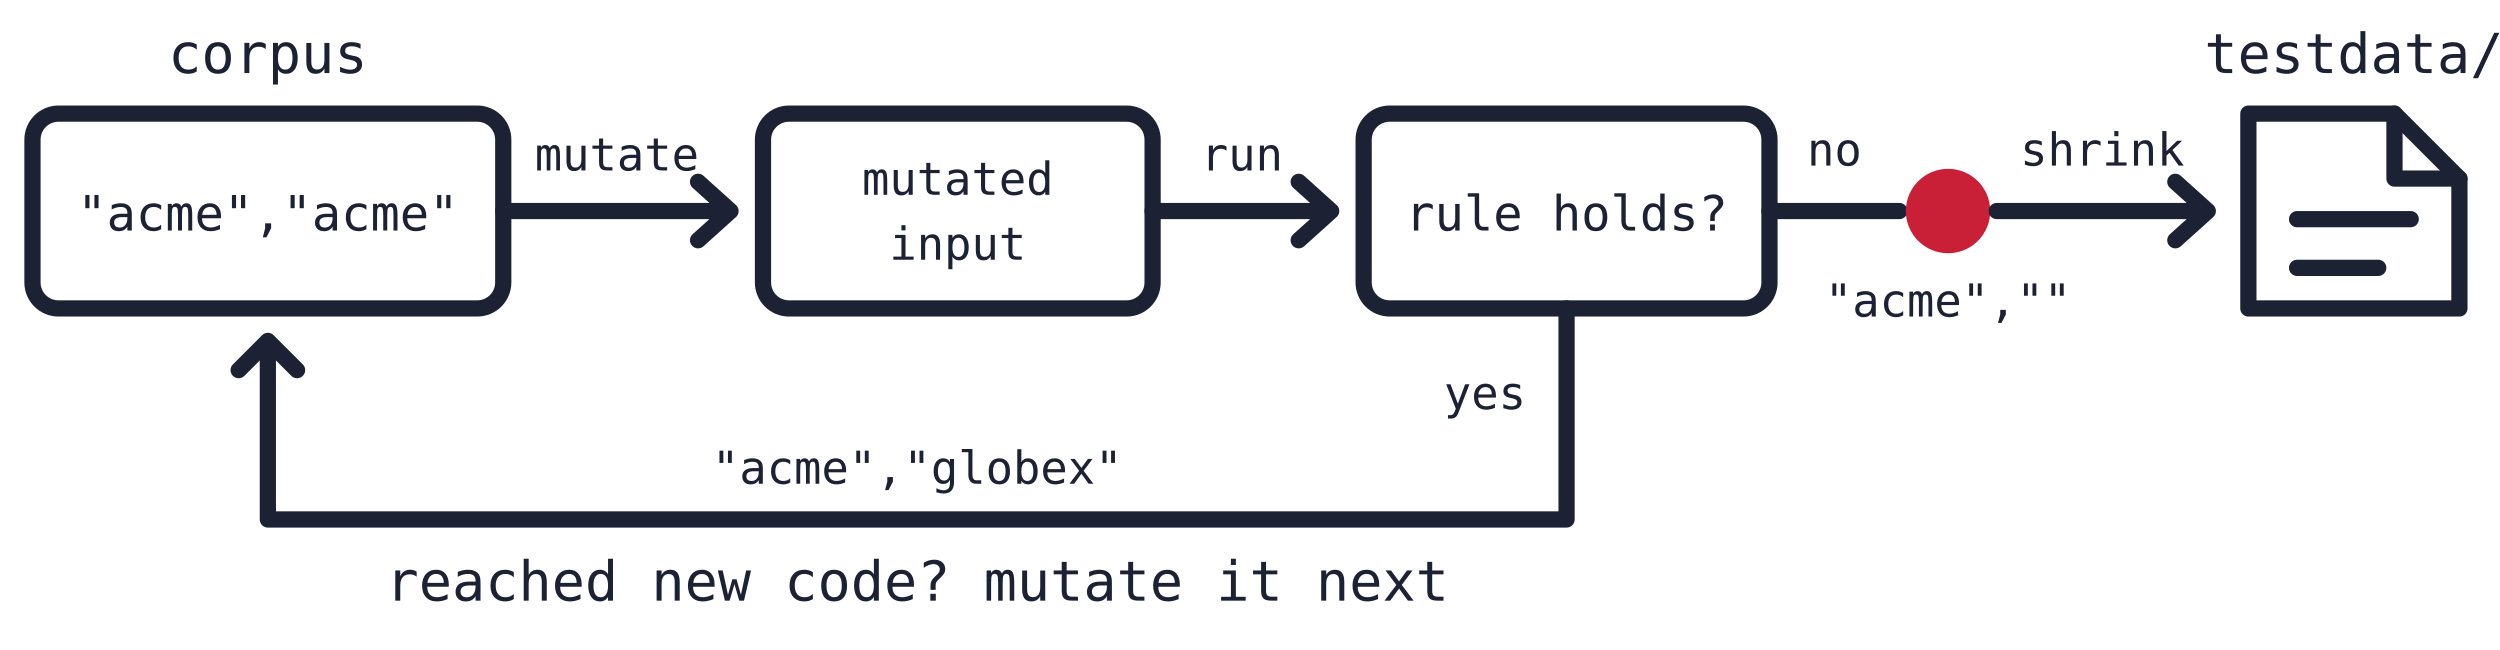
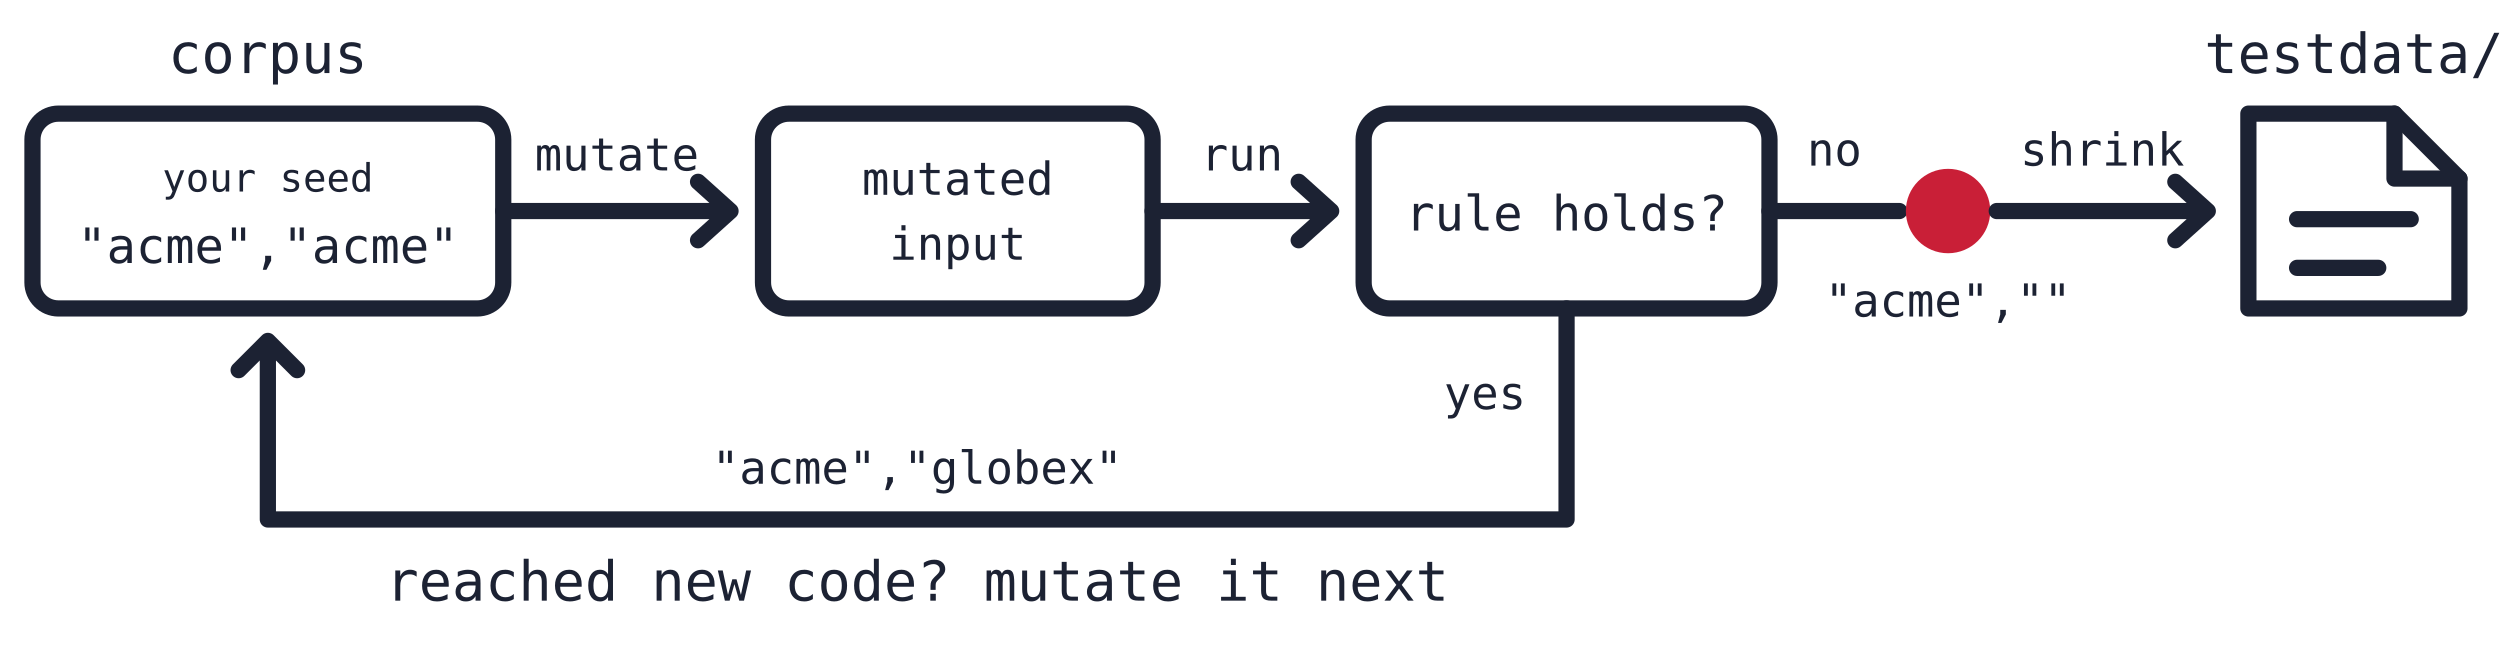
<svg xmlns="http://www.w3.org/2000/svg" viewBox="20 120 1540 400" width="1540" height="400">
  <g fill="none" stroke="#1C2233" stroke-width="10" stroke-linecap="round" stroke-linejoin="round" font-family="IBM Plex Mono, monospace" font-size="34">
    <g data-step="0">
      <text x="185" y="165" fill="#1C2233" stroke="none" text-anchor="middle">corpus</text>
      <rect x="40" y="190" width="290" height="120" rx="16" />
-       <text x="185" y="262" fill="#1C2233" stroke="none" text-anchor="middle" font-size="30">"acme","acme"</text>
+       <text x="185" y="238" fill="#1C2233" stroke="none" text-anchor="middle" font-size="24">your seed</text>
+       <text x="185" y="282" fill="#1C2233" stroke="none" text-anchor="middle" font-size="30">"acme","acme"</text>
    </g>
    <g data-step="1">
      <path d="M330 250 H470 M450 232 L470 250 L450 268" />
      <text x="400" y="225" fill="#1C2233" stroke="none" text-anchor="middle" font-size="28">mutate</text>
      <rect x="490" y="190" width="240" height="120" rx="16" />
      <text x="610" y="240" fill="#1C2233" stroke="none" text-anchor="middle" font-size="28">mutated</text>
      <text x="610" y="280" fill="#1C2233" stroke="none" text-anchor="middle" font-size="28">input</text>
      <path d="M730 250 H840 M820 232 L840 250 L820 268" />
      <text x="785" y="225" fill="#1C2233" stroke="none" text-anchor="middle" font-size="28">run</text>
      <rect x="860" y="190" width="250" height="120" rx="16" />
      <text x="985" y="262" fill="#1C2233" stroke="none" text-anchor="middle" font-size="30">rule holds?</text>
    </g>
    <g data-step="2">
      <path d="M985 310 V440 H185 V330 M167 348 L185 330 L203 348" />
      <text x="960" y="372" fill="#1C2233" stroke="none" text-anchor="end" font-size="28">yes</text>
      <text x="585" y="418" fill="#1C2233" stroke="none" text-anchor="middle" font-size="28">"acme","globex"</text>
      <text x="585" y="490" fill="#1C2233" stroke="none" text-anchor="middle">reached new code? mutate it next</text>
    </g>
    <g data-step="3">
      <path d="M1110 250 H1190" />
      <text x="1150" y="222" fill="#1C2233" stroke="none" text-anchor="middle" font-size="28">no</text>
      <circle cx="1220" cy="250" r="26" fill="#C91F37" stroke="none" />
      <text x="1220" y="315" fill="#1C2233" stroke="none" text-anchor="middle" font-size="28">"acme",""</text>
      <path d="M1250 250 H1380 M1360 232 L1380 250 L1360 268" />
      <text x="1315" y="222" fill="#1C2233" stroke="none" text-anchor="middle" font-size="28">shrink</text>
      <text x="1470" y="165" fill="#1C2233" stroke="none" text-anchor="middle">testdata/</text>
      <path d="M1405 190 H1495 L1535 230 V310 H1405 Z" />
      <path d="M1495 190 V230 H1535" />
      <path d="M1435 255 H1505 M1435 285 H1485" />
    </g>
  </g>
</svg>
